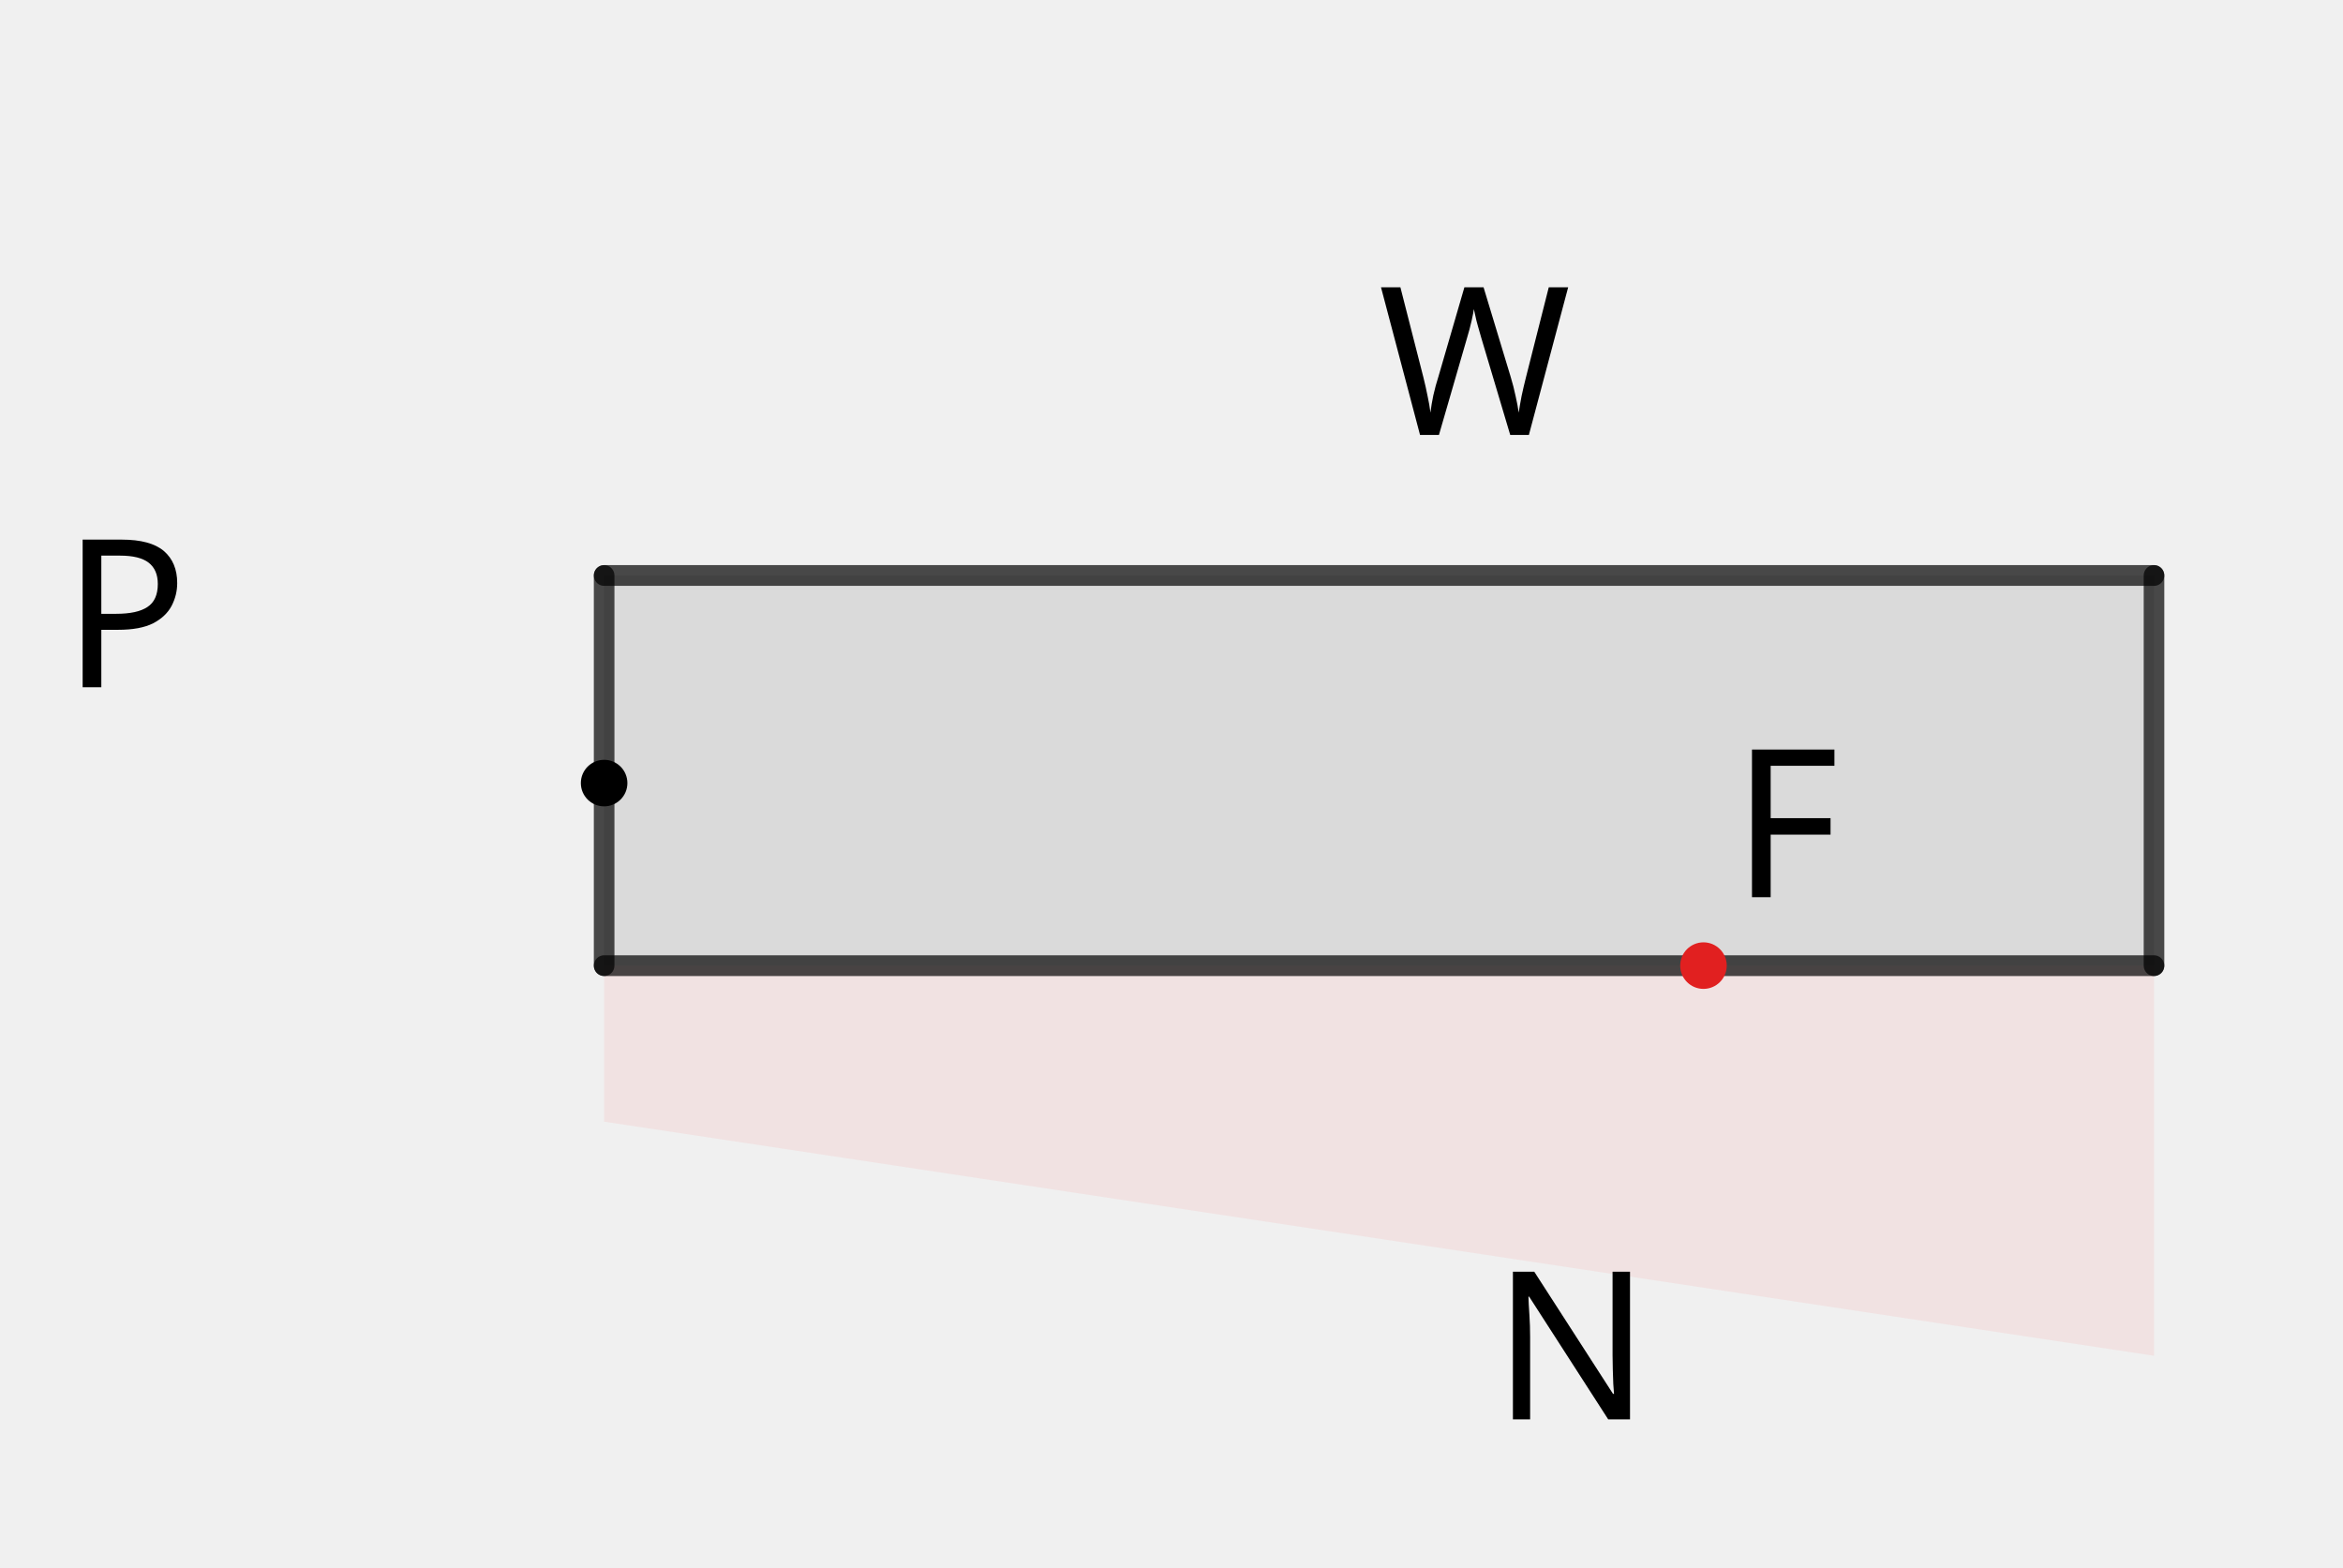
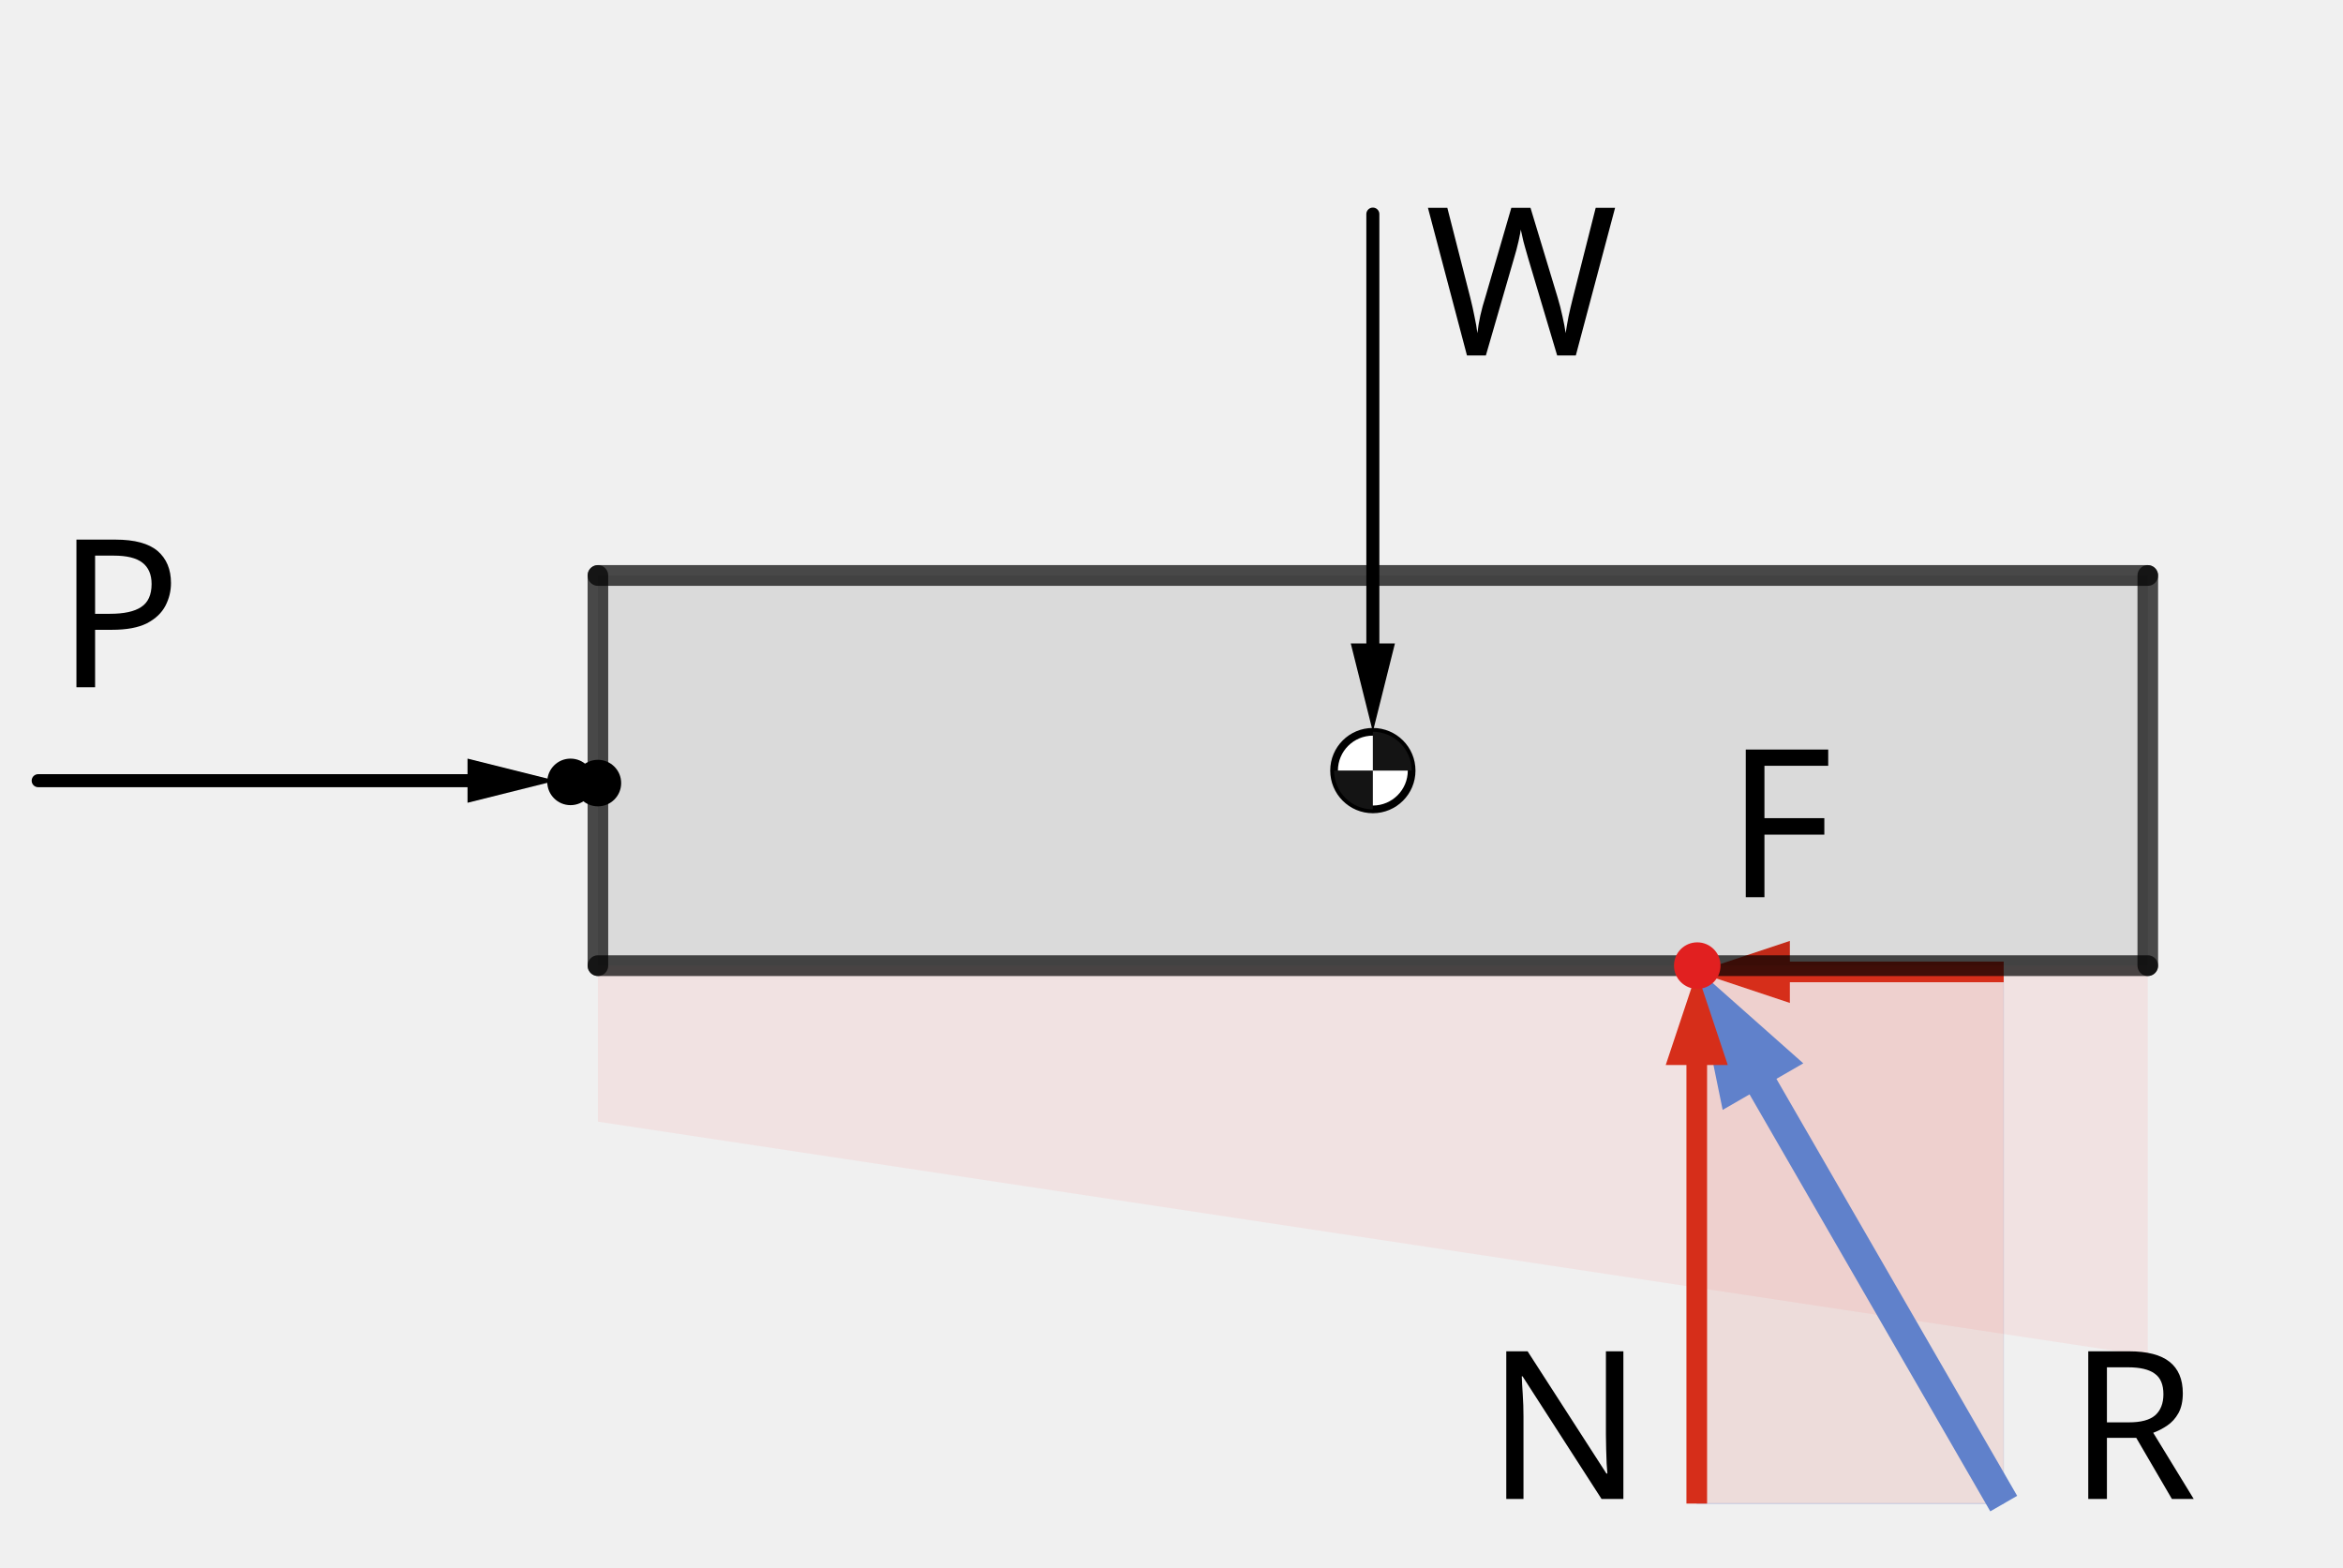
- <svg xmlns="http://www.w3.org/2000/svg" width="100%" height="100%" viewBox="0 0 151 101" version="1.1" xml:space="preserve" style="fill-rule:evenodd;clip-rule:evenodd;stroke-linecap:round;stroke-linejoin:round;stroke-miterlimit:10;">
-   <g transform="matrix(1,0,0,1,-808,-512)">
-     <g transform="matrix(0.998143,0,0,1.0178,758.808,-9.12282)">
+ <svg xmlns="http://www.w3.org/2000/svg" width="100%" height="100%" viewBox="0 0 151 101" version="1.1" xml:space="preserve" style="fill-rule:evenodd;clip-rule:evenodd;stroke-linecap:round;stroke-linejoin:round;stroke-miterlimit:1.5;">
+   <g transform="matrix(1,0,0,1,-815,-512)">
+     <g transform="matrix(0.998143,0,0,1.0178,765.407,-9.12282)">
      <rect id="friction-dist-c" x="49.949" y="512.391" width="150.279" height="98.251" style="fill:none;" />
      <g id="friction-dist-c1">
        <g transform="matrix(0.880825,0,0,0.869735,25.6003,523.745)">
          <path d="M71.172,56.806L71.172,68.165L184.783,85.207L184.783,56.806L71.172,56.806Z" style="fill:rgb(255,0,0);fill-opacity:0.06;" />
+           <g id="force-resultant" transform="matrix(-2.02273,1.15987,1.24734,2.14574,833.404,-687.502)">
+             <g transform="matrix(0.226624,-0.1225,0.284876,0.461964,259.918,26.827)">
+               <rect x="273.072" y="291.851" width="36.813" height="29.285" style="fill:rgb(214,46,26);fill-opacity:0.1;stroke:rgb(96,129,203);stroke-opacity:0.22;stroke-width:0.07px;" />
+             </g>
+             <g transform="matrix(-1.09512e-16,1.65918,-0.481667,1.45009e-16,472.531,-59.0319)">
+               <g transform="matrix(0.137398,0.875578,0.23798,-0.505515,80.1973,58.918)">
+                 <path d="M116.216,68.527L109.118,62.233L111.02,71.527L116.216,68.527Z" style="fill:rgb(96,129,203);" />
+                 <path d="M112.718,68.468C118.48,78.448 129.133,96.899 129.133,96.899" style="fill:none;stroke:rgb(96,129,203);stroke-width:2px;stroke-linecap:butt;" />
+               </g>
+             </g>
+             <g transform="matrix(0.547348,0.887597,-0.417136,0.22548,404.386,-1.67924)">
+               <path d="M110,123L125.242,123" style="fill:none;" />
+               <g transform="matrix(-3.745e-16,1.01103,0.444853,-5.99201e-16,82.1356,12.442)">
+                 <path d="M111.352,68.637L109.352,62.637L107.352,68.637L111.352,68.637Z" style="fill:rgb(214,46,26);" />
+                 <path d="M109.352,67.437C109.352,76.867 109.352,96.899 109.352,96.899" style="fill:none;stroke:rgb(214,46,26);stroke-width:1.33px;stroke-linecap:butt;" />
+               </g>
+             </g>
+             <g transform="matrix(-0.547358,0.295863,-0.240832,-0.390543,503.118,139.182)">
+               <path d="M110,123L125.242,123" style="fill:none;" />
+               <g transform="matrix(0.7705,-1.11217e-05,-2.82531e-06,-1.01103,25.7446,186.329)">
+                 <path d="M115.352,60.637L109.352,62.637L115.352,64.637L115.352,60.637Z" style="fill:rgb(214,46,26);" />
+                 <path d="M114.152,62.637L129.133,62.637" style="fill:none;stroke:rgb(214,46,26);stroke-width:1.33px;stroke-linecap:butt;" />
+               </g>
+             </g>
+           </g>
          <g>
-             <path d="M71.172,56.806L71.172,28.402" style="fill:none;fill-rule:nonzero;stroke:black;stroke-opacity:0.7;stroke-width:1.51px;" />
-             <path d="M71.172,28.402L184.783,28.402" style="fill:none;fill-rule:nonzero;stroke:black;stroke-opacity:0.7;stroke-width:1.51px;" />
-             <path d="M184.783,28.402L184.783,56.806" style="fill:none;fill-rule:nonzero;stroke:black;stroke-opacity:0.7;stroke-width:1.51px;" />
-             <path d="M184.783,56.806L71.172,56.806" style="fill:none;fill-rule:nonzero;stroke:black;stroke-opacity:0.7;stroke-width:1.51px;" />
+             <path d="M71.172,56.806L71.172,28.402" style="fill:none;fill-rule:nonzero;stroke:black;stroke-opacity:0.7;stroke-width:1.51px;stroke-miterlimit:10;" />
+             <path d="M71.172,28.402L184.783,28.402" style="fill:none;fill-rule:nonzero;stroke:black;stroke-opacity:0.7;stroke-width:1.51px;stroke-miterlimit:10;" />
+             <path d="M184.783,28.402L184.783,56.806" style="fill:none;fill-rule:nonzero;stroke:black;stroke-opacity:0.7;stroke-width:1.51px;stroke-miterlimit:10;" />
+             <path d="M184.783,56.806L71.172,56.806" style="fill:none;fill-rule:nonzero;stroke:black;stroke-opacity:0.7;stroke-width:1.51px;stroke-miterlimit:10;" />
          </g>
          <rect x="71.172" y="28.402" width="113.611" height="28.403" style="fill-opacity:0.09;" />
        </g>
        <g transform="matrix(1.36721,0,0,1.3408,-544.31,-215.749)">
          <circle cx="462.694" cy="579.759" r="1.099" />
        </g>
-         <g transform="matrix(1.13728,0,0,1,-7.81862,-5.86198e-14)">
-           <g transform="matrix(0.880927,0,0,0.982507,108.156,9.46227)">
-             <g transform="matrix(13.3333,0,0,13.3333,36.7585,539.522)">
-                         </g>
-             <text x="23.067px" y="539.522px" style="font-family:'CMUSerif-Roman', 'CMU Serif';font-weight:500;font-size:13.333px;">W</text>
-           </g>
-           <g transform="matrix(0.880927,0,0,0.982507,13.9251,25.1826)">
-             <g transform="matrix(13.3333,0,0,13.3333,54.2798,539.786)">
-                         </g>
-             <text x="45.217px" y="539.786px" style="font-family:'CMUSerif-Roman', 'CMU Serif';font-weight:500;font-size:13.333px;">P</text>
-           </g>
-           <g transform="matrix(0.880927,0,0,0.982507,108.699,38.4748)">
-             <g transform="matrix(13.3333,0,0,13.3333,53.9087,539.786)">
-                         </g>
-             <text x="45.217px" y="539.786px" style="font-family:'CMUSerif-Roman', 'CMU Serif';font-weight:500;font-size:13.333px;">F</text>
-           </g>
-           <g transform="matrix(0.880927,0,0,0.982507,95.1257,71.5356)">
-             <g transform="matrix(13.3333,0,0,13.3333,55.2173,539.786)">
-                         </g>
-             <text x="45.217px" y="539.786px" style="font-family:'CMUSerif-Roman', 'CMU Serif';font-weight:500;font-size:13.333px;">N</text>
-           </g>
+         <g transform="matrix(1.00186,0,0,0.982507,118.617,4.4293)">
+           <g transform="matrix(13.3333,0,0,13.3333,36.7585,539.522)">
+                     </g>
+           <text x="23.067px" y="539.522px" style="font-family:'CMUSerif-Roman', 'CMU Serif';font-weight:500;font-size:13.333px;">W</text>
+         </g>
+         <g transform="matrix(1.00186,0,0,0.982507,8.01811,25.1826)">
+           <g transform="matrix(13.3333,0,0,13.3333,54.2798,539.786)">
+                     </g>
+           <text x="45.217px" y="539.786px" style="font-family:'CMUSerif-Roman', 'CMU Serif';font-weight:500;font-size:13.333px;">P</text>
+         </g>
+         <g transform="matrix(1.00186,0,0,0.982507,115.803,38.4748)">
+           <g transform="matrix(13.3333,0,0,13.3333,53.9087,539.786)">
+                     </g>
+           <text x="45.217px" y="539.786px" style="font-family:'CMUSerif-Roman', 'CMU Serif';font-weight:500;font-size:13.333px;">F</text>
+         </g>
+         <g transform="matrix(1.00186,0,0,0.982507,100.339,76.577)">
+           <g transform="matrix(13.3333,0,0,13.3333,55.2173,539.786)">
+                     </g>
+           <text x="45.217px" y="539.786px" style="font-family:'CMUSerif-Roman', 'CMU Serif';font-weight:500;font-size:13.333px;">N</text>
+         </g>
+         <g transform="matrix(1.00186,0,0,0.982507,137.916,76.577)">
+           <g transform="matrix(13.3333,0,0,13.3333,55.0285,539.786)">
+                     </g>
+           <text x="45.217px" y="539.786px" style="font-family:'CMUSerif-Roman', 'CMU Serif';font-weight:500;font-size:13.333px;">R</text>
        </g>
        <g transform="matrix(1.36467,0,0,1.36467,-57.8751,-208.809)">
          <g transform="matrix(1.00186,0,0,0.982507,-304.434,3.38455)">
            <circle cx="462.694" cy="579.759" r="1.099" style="fill:rgb(225,32,32);" />
          </g>
        </g>
+         <g transform="matrix(1,0,0,1,-1.76709,-0.0757485)">
+           <g transform="matrix(1.36721,0,0,1.3408,-544.31,-215.749)">
+             <circle cx="462.694" cy="579.759" r="1.099" />
+           </g>
+           <g transform="matrix(-1.84039e-16,0.982507,-1.00186,-1.80484e-16,131.439,364.892)">
+             <g transform="matrix(1,0,0,1,15.3415,-7.82982)">
+               <path d="M184.783,85.207L184.783,56.806" style="fill:none;fill-rule:nonzero;stroke:black;stroke-width:0.84px;stroke-miterlimit:10;" />
+             </g>
+             <g transform="matrix(1,0,0,1,15.3415,-12.79)">
+               <g>
+                 <path d="M184.783,56.806L186.206,62.497L183.36,62.497L184.783,56.806Z" />
+               </g>
+             </g>
+           </g>
+         </g>
+         <g transform="matrix(-1.00186,-1.20322e-16,1.22693e-16,-0.982507,338.823,601.589)">
+           <g transform="matrix(1,0,0,1,15.3415,-7.82982)">
+             <path d="M184.783,85.207L184.783,56.806" style="fill:none;fill-rule:nonzero;stroke:black;stroke-width:0.84px;stroke-miterlimit:10;" />
+           </g>
+           <g transform="matrix(1,0,0,1,15.3415,-12.79)">
+             <g>
+               <path d="M184.783,56.806L186.206,62.497L183.36,62.497L184.783,56.806Z" />
+             </g>
+           </g>
+         </g>
+         <g transform="matrix(1.03941,0,0,1.01933,148.468,201.438)">
+           <g transform="matrix(1.25687,0,0,1.25687,-82.9119,18.5702)">
+             <circle cx="58.204" cy="265.722" r="1.917" style="fill:white;stroke:black;stroke-width:0.38px;" />
+           </g>
+           <g transform="matrix(1,0,0,1,-60,92.3133)">
+             <path d="M47.833,260.233C47.833,261.564 48.912,262.643 50.243,262.643L50.243,260.233L47.833,260.233Z" style="fill:rgb(20,20,20);" />
+           </g>
+           <g transform="matrix(-1,-1.22465e-16,1.22465e-16,-1,40.4857,612.78)">
+             <path d="M47.833,260.233C47.833,261.564 48.912,262.643 50.243,262.643L50.243,260.233L47.833,260.233Z" style="fill:rgb(20,20,20);" />
+           </g>
+         </g>
      </g>
    </g>
  </g>
</svg>
